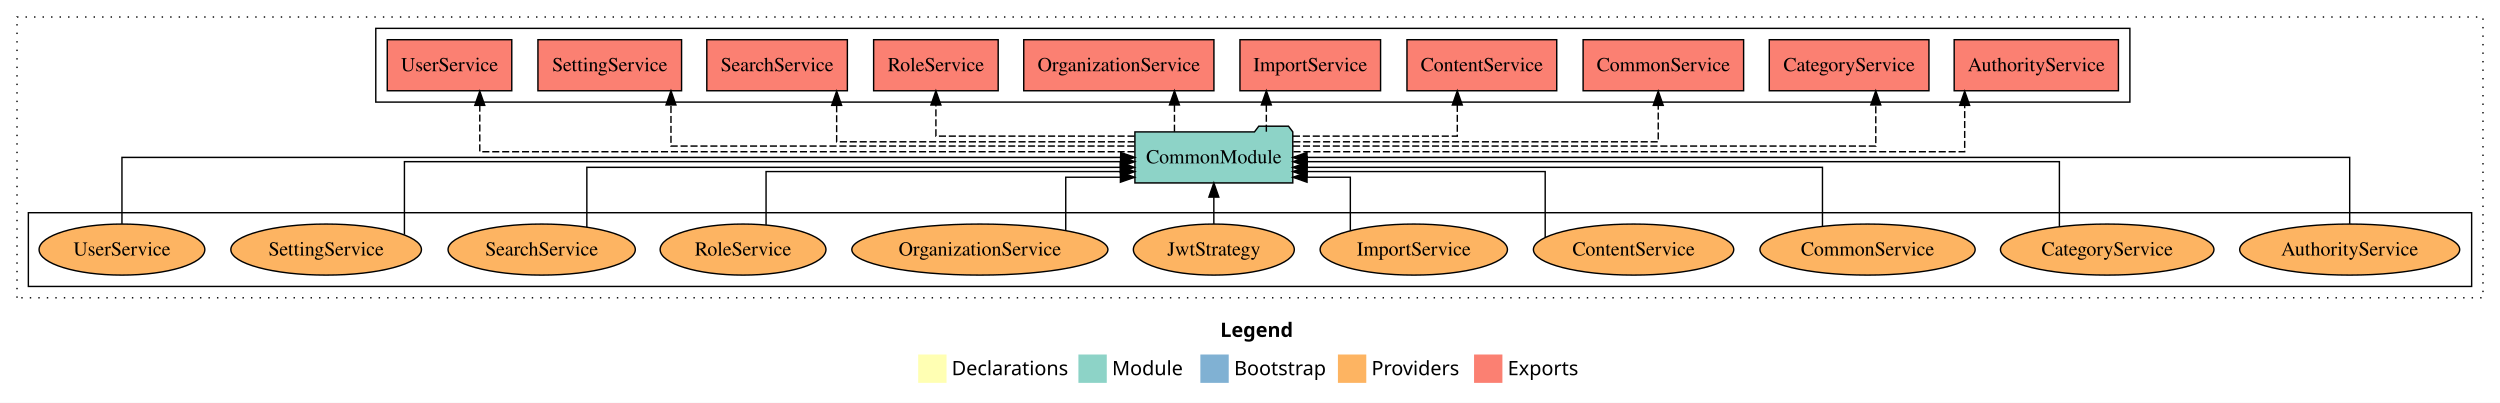
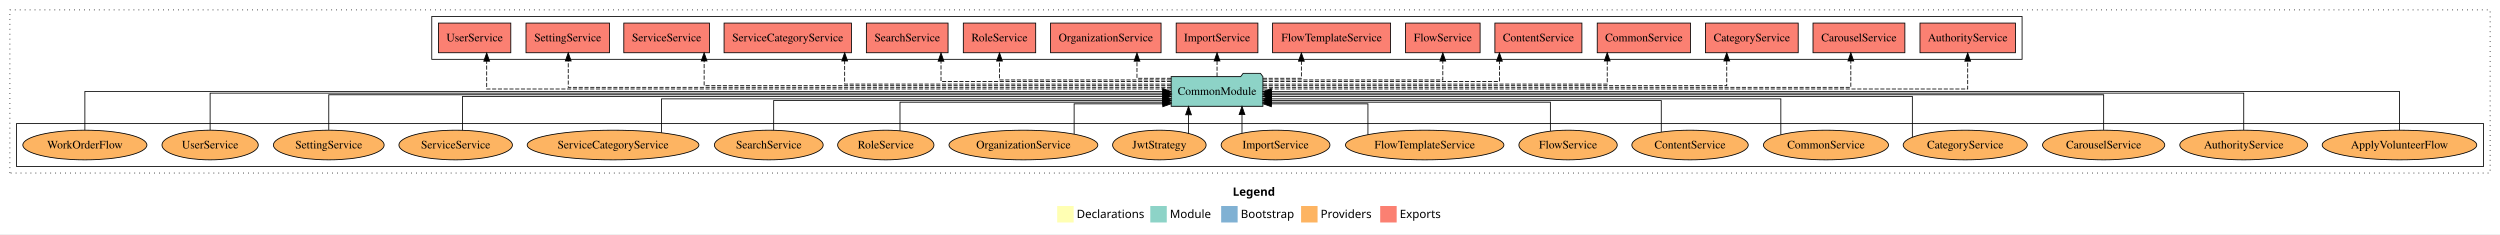
- <svg xmlns="http://www.w3.org/2000/svg" width="1763pt" height="284pt" viewBox="0.00 0.00 1763.00 284.00">
+ <svg xmlns="http://www.w3.org/2000/svg" width="3034pt" height="284pt" viewBox="0.00 0.00 3034.00 284.00">
  <g id="graph0" class="graph" transform="scale(1 1) rotate(0) translate(4 280)">
-     <polygon fill="#ffffff" stroke="transparent" points="-4,4 -4,-280 1759,-280 1759,4 -4,4" />
-     <text text-anchor="start" x="856.509" y="-42.4" font-family="sans-serif" font-weight="bold" font-size="14.00" fill="#000000">Legend</text>
-     <polygon fill="#ffffb3" stroke="transparent" points="643.5,-10 643.5,-30 663.5,-30 663.5,-10 643.5,-10" />
-     <text text-anchor="start" x="667.129" y="-15.4" font-family="sans-serif" font-size="14.00" fill="#000000">  Declarations</text>
-     <polygon fill="#8dd3c7" stroke="transparent" points="756.5,-10 756.5,-30 776.5,-30 776.5,-10 756.5,-10" />
-     <text text-anchor="start" x="780.225" y="-15.4" font-family="sans-serif" font-size="14.00" fill="#000000">  Module</text>
-     <polygon fill="#80b1d3" stroke="transparent" points="842.5,-10 842.5,-30 862.5,-30 862.5,-10 842.5,-10" />
-     <text text-anchor="start" x="866.281" y="-15.4" font-family="sans-serif" font-size="14.00" fill="#000000">  Bootstrap</text>
-     <polygon fill="#fdb462" stroke="transparent" points="939.5,-10 939.5,-30 959.5,-30 959.5,-10 939.5,-10" />
-     <text text-anchor="start" x="963.173" y="-15.4" font-family="sans-serif" font-size="14.00" fill="#000000">  Providers</text>
-     <polygon fill="#fb8072" stroke="transparent" points="1035.5,-10 1035.5,-30 1055.5,-30 1055.5,-10 1035.5,-10" />
-     <text text-anchor="start" x="1059.226" y="-15.4" font-family="sans-serif" font-size="14.00" fill="#000000">  Exports</text>
+     <polygon fill="#ffffff" stroke="transparent" points="-4,4 -4,-280 3030,-280 3030,4 -4,4" />
+     <text text-anchor="start" x="1492.009" y="-42.4" font-family="sans-serif" font-weight="bold" font-size="14.00" fill="#000000">Legend</text>
+     <polygon fill="#ffffb3" stroke="transparent" points="1279,-10 1279,-30 1299,-30 1299,-10 1279,-10" />
+     <text text-anchor="start" x="1302.629" y="-15.4" font-family="sans-serif" font-size="14.00" fill="#000000">  Declarations</text>
+     <polygon fill="#8dd3c7" stroke="transparent" points="1392,-10 1392,-30 1412,-30 1412,-10 1392,-10" />
+     <text text-anchor="start" x="1415.725" y="-15.4" font-family="sans-serif" font-size="14.00" fill="#000000">  Module</text>
+     <polygon fill="#80b1d3" stroke="transparent" points="1478,-10 1478,-30 1498,-30 1498,-10 1478,-10" />
+     <text text-anchor="start" x="1501.781" y="-15.4" font-family="sans-serif" font-size="14.00" fill="#000000">  Bootstrap</text>
+     <polygon fill="#fdb462" stroke="transparent" points="1575,-10 1575,-30 1595,-30 1595,-10 1575,-10" />
+     <text text-anchor="start" x="1598.673" y="-15.4" font-family="sans-serif" font-size="14.00" fill="#000000">  Providers</text>
+     <polygon fill="#fb8072" stroke="transparent" points="1671,-10 1671,-30 1691,-30 1691,-10 1671,-10" />
+     <text text-anchor="start" x="1694.726" y="-15.4" font-family="sans-serif" font-size="14.00" fill="#000000">  Exports</text>
    <g id="clust1" class="cluster">
-       <polygon fill="none" stroke="#000000" stroke-dasharray="1,5" points="8,-70 8,-268 1747,-268 1747,-70 8,-70" />
+       <polygon fill="none" stroke="#000000" stroke-dasharray="1,5" points="8,-70 8,-268 3018,-268 3018,-70 8,-70" />
    </g>
    <g id="clust4" class="cluster">
-       <polygon fill="none" stroke="#000000" points="261,-208 261,-260 1498,-260 1498,-208 261,-208" />
+       <polygon fill="none" stroke="#000000" points="520,-208 520,-260 2450,-260 2450,-208 520,-208" />
    </g>
    <g id="clust6" class="cluster">
-       <polygon fill="none" stroke="#000000" points="16,-78 16,-130 1739,-130 1739,-78 16,-78" />
+       <polygon fill="none" stroke="#000000" points="16,-78 16,-130 3010,-130 3010,-78 16,-78" />
    </g>
    <g id="node1" class="node">
-       <polygon fill="#fb8072" stroke="#000000" points="1489.917,-252 1374.083,-252 1374.083,-216 1489.917,-216 1489.917,-252" />
-       <text text-anchor="middle" x="1432" y="-229.8" font-family="Times,serif" font-size="14.00" fill="#000000">AuthorityService </text>
+       <polygon fill="#fb8072" stroke="#000000" points="2441.917,-252 2326.083,-252 2326.083,-216 2441.917,-216 2441.917,-252" />
+       <text text-anchor="middle" x="2384" y="-229.8" font-family="Times,serif" font-size="14.00" fill="#000000">AuthorityService </text>
    </g>
    <g id="node2" class="node">
-       <polygon fill="#fb8072" stroke="#000000" points="1356.295,-252 1243.705,-252 1243.705,-216 1356.295,-216 1356.295,-252" />
-       <text text-anchor="middle" x="1300" y="-229.8" font-family="Times,serif" font-size="14.00" fill="#000000">CategoryService </text>
+       <polygon fill="#fb8072" stroke="#000000" points="2307.74,-252 2196.26,-252 2196.26,-216 2307.74,-216 2307.74,-252" />
+       <text text-anchor="middle" x="2252" y="-229.8" font-family="Times,serif" font-size="14.00" fill="#000000">CarouselService </text>
    </g>
    <g id="node3" class="node">
-       <polygon fill="#fb8072" stroke="#000000" points="1225.596,-252 1112.404,-252 1112.404,-216 1225.596,-216 1225.596,-252" />
-       <text text-anchor="middle" x="1169" y="-229.8" font-family="Times,serif" font-size="14.00" fill="#000000">CommonService </text>
+       <polygon fill="#fb8072" stroke="#000000" points="2178.295,-252 2065.705,-252 2065.705,-216 2178.295,-216 2178.295,-252" />
+       <text text-anchor="middle" x="2122" y="-229.8" font-family="Times,serif" font-size="14.00" fill="#000000">CategoryService </text>
    </g>
    <g id="node4" class="node">
-       <polygon fill="#fb8072" stroke="#000000" points="1093.81,-252 988.19,-252 988.19,-216 1093.81,-216 1093.81,-252" />
-       <text text-anchor="middle" x="1041" y="-229.8" font-family="Times,serif" font-size="14.00" fill="#000000">ContentService </text>
+       <polygon fill="#fb8072" stroke="#000000" points="2047.596,-252 1934.404,-252 1934.404,-216 2047.596,-216 2047.596,-252" />
+       <text text-anchor="middle" x="1991" y="-229.8" font-family="Times,serif" font-size="14.00" fill="#000000">CommonService </text>
    </g>
    <g id="node5" class="node">
-       <polygon fill="#fb8072" stroke="#000000" points="969.581,-252 870.419,-252 870.419,-216 969.581,-216 969.581,-252" />
-       <text text-anchor="middle" x="920" y="-229.8" font-family="Times,serif" font-size="14.00" fill="#000000">ImportService </text>
+       <polygon fill="#fb8072" stroke="#000000" points="1915.81,-252 1810.19,-252 1810.19,-216 1915.81,-216 1915.81,-252" />
+       <text text-anchor="middle" x="1863" y="-229.8" font-family="Times,serif" font-size="14.00" fill="#000000">ContentService </text>
    </g>
    <g id="node6" class="node">
-       <polygon fill="#fb8072" stroke="#000000" points="852.061,-252 717.939,-252 717.939,-216 852.061,-216 852.061,-252" />
-       <text text-anchor="middle" x="785" y="-229.8" font-family="Times,serif" font-size="14.00" fill="#000000">OrganizationService </text>
+       <polygon fill="#fb8072" stroke="#000000" points="1792.258,-252 1701.742,-252 1701.742,-216 1792.258,-216 1792.258,-252" />
+       <text text-anchor="middle" x="1747" y="-229.8" font-family="Times,serif" font-size="14.00" fill="#000000">FlowService </text>
    </g>
    <g id="node7" class="node">
-       <polygon fill="#fb8072" stroke="#000000" points="699.919,-252 612.081,-252 612.081,-216 699.919,-216 699.919,-252" />
-       <text text-anchor="middle" x="656" y="-229.8" font-family="Times,serif" font-size="14.00" fill="#000000">RoleService </text>
+       <polygon fill="#fb8072" stroke="#000000" points="1683.626,-252 1540.374,-252 1540.374,-216 1683.626,-216 1683.626,-252" />
+       <text text-anchor="middle" x="1612" y="-229.8" font-family="Times,serif" font-size="14.00" fill="#000000">FlowTemplateService </text>
    </g>
    <g id="node8" class="node">
-       <polygon fill="#fb8072" stroke="#000000" points="593.566,-252 494.435,-252 494.435,-216 593.566,-216 593.566,-252" />
-       <text text-anchor="middle" x="544" y="-229.8" font-family="Times,serif" font-size="14.00" fill="#000000">SearchService </text>
+       <polygon fill="#fb8072" stroke="#000000" points="1522.581,-252 1423.419,-252 1423.419,-216 1522.581,-216 1522.581,-252" />
+       <text text-anchor="middle" x="1473" y="-229.8" font-family="Times,serif" font-size="14.00" fill="#000000">ImportService </text>
    </g>
    <g id="node9" class="node">
-       <polygon fill="#fb8072" stroke="#000000" points="476.647,-252 375.353,-252 375.353,-216 476.647,-216 476.647,-252" />
-       <text text-anchor="middle" x="426" y="-229.8" font-family="Times,serif" font-size="14.00" fill="#000000">SettingService </text>
+       <polygon fill="#fb8072" stroke="#000000" points="1405.061,-252 1270.939,-252 1270.939,-216 1405.061,-216 1405.061,-252" />
+       <text text-anchor="middle" x="1338" y="-229.8" font-family="Times,serif" font-size="14.00" fill="#000000">OrganizationService </text>
    </g>
    <g id="node10" class="node">
-       <polygon fill="#fb8072" stroke="#000000" points="356.904,-252 269.096,-252 269.096,-216 356.904,-216 356.904,-252" />
-       <text text-anchor="middle" x="313" y="-229.8" font-family="Times,serif" font-size="14.00" fill="#000000">UserService </text>
+       <polygon fill="#fb8072" stroke="#000000" points="1252.919,-252 1165.081,-252 1165.081,-216 1252.919,-216 1252.919,-252" />
+       <text text-anchor="middle" x="1209" y="-229.8" font-family="Times,serif" font-size="14.00" fill="#000000">RoleService </text>
    </g>
    <g id="node11" class="node">
-       <polygon fill="#8dd3c7" stroke="#000000" points="907.668,-187 904.668,-191 883.668,-191 880.668,-187 796.332,-187 796.332,-151 907.668,-151 907.668,-187" />
-       <text text-anchor="middle" x="852" y="-164.8" font-family="Times,serif" font-size="14.00" fill="#000000">CommonModule</text>
+       <polygon fill="#fb8072" stroke="#000000" points="1146.565,-252 1047.435,-252 1047.435,-216 1146.565,-216 1146.565,-252" />
+       <text text-anchor="middle" x="1097" y="-229.8" font-family="Times,serif" font-size="14.00" fill="#000000">SearchService </text>
+     </g>
+     <g id="node12" class="node">
+       <polygon fill="#fb8072" stroke="#000000" points="1029.272,-252 874.728,-252 874.728,-216 1029.272,-216 1029.272,-252" />
+       <text text-anchor="middle" x="952" y="-229.8" font-family="Times,serif" font-size="14.00" fill="#000000">ServiceCategoryService </text>
+     </g>
+     <g id="node13" class="node">
+       <polygon fill="#fb8072" stroke="#000000" points="856.956,-252 753.044,-252 753.044,-216 856.956,-216 856.956,-252" />
+       <text text-anchor="middle" x="805" y="-229.8" font-family="Times,serif" font-size="14.00" fill="#000000">ServiceService </text>
+     </g>
+     <g id="node14" class="node">
+       <polygon fill="#fb8072" stroke="#000000" points="735.647,-252 634.353,-252 634.353,-216 735.647,-216 735.647,-252" />
+       <text text-anchor="middle" x="685" y="-229.8" font-family="Times,serif" font-size="14.00" fill="#000000">SettingService </text>
+     </g>
+     <g id="node15" class="node">
+       <polygon fill="#fb8072" stroke="#000000" points="615.904,-252 528.096,-252 528.096,-216 615.904,-216 615.904,-252" />
+       <text text-anchor="middle" x="572" y="-229.8" font-family="Times,serif" font-size="14.00" fill="#000000">UserService </text>
+     </g>
+     <g id="node16" class="node">
+       <polygon fill="#8dd3c7" stroke="#000000" points="1528.668,-187 1525.668,-191 1504.668,-191 1501.668,-187 1417.332,-187 1417.332,-151 1528.668,-151 1528.668,-187" />
+       <text text-anchor="middle" x="1473" y="-164.8" font-family="Times,serif" font-size="14.00" fill="#000000">CommonModule</text>
    </g>
    <g id="edge1" class="edge">
-       <path fill="none" stroke="#000000" stroke-dasharray="5,2" d="M908.164,-173C1044.435,-173 1381.492,-173 1381.492,-173 1381.492,-173 1381.492,-205.698 1381.492,-205.698" />
-       <polygon fill="#000000" stroke="#000000" points="1377.992,-205.698 1381.492,-215.698 1384.992,-205.698 1377.992,-205.698" />
+       <path fill="none" stroke="#000000" stroke-dasharray="5,2" d="M1528.957,-172C1727.163,-172 2384,-172 2384,-172 2384,-172 2384,-205.733 2384,-205.733" />
+       <polygon fill="#000000" stroke="#000000" points="2380.5,-205.733 2384,-215.733 2387.5,-205.733 2380.5,-205.733" />
    </g>
    <g id="edge2" class="edge">
-       <path fill="none" stroke="#000000" stroke-dasharray="5,2" d="M907.843,-177C1031.747,-177 1318.799,-177 1318.799,-177 1318.799,-177 1318.799,-205.965 1318.799,-205.965" />
-       <polygon fill="#000000" stroke="#000000" points="1315.299,-205.965 1318.799,-215.965 1322.299,-205.965 1315.299,-205.965" />
+       <path fill="none" stroke="#000000" stroke-dasharray="5,2" d="M1528.936,-174C1705.933,-174 2242.161,-174 2242.161,-174 2242.161,-174 2242.161,-205.998 2242.161,-205.998" />
+       <polygon fill="#000000" stroke="#000000" points="2238.661,-205.998 2242.161,-215.998 2245.661,-205.998 2238.661,-205.998" />
    </g>
    <g id="edge3" class="edge">
-       <path fill="none" stroke="#000000" stroke-dasharray="5,2" d="M908.027,-180C998.168,-180 1165.387,-180 1165.387,-180 1165.387,-180 1165.387,-205.718 1165.387,-205.718" />
-       <polygon fill="#000000" stroke="#000000" points="1161.887,-205.718 1165.387,-215.718 1168.887,-205.718 1161.887,-205.718" />
+       <path fill="none" stroke="#000000" stroke-dasharray="5,2" d="M1528.713,-176C1680.765,-176 2091.587,-176 2091.587,-176 2091.587,-176 2091.587,-205.966 2091.587,-205.966" />
+       <polygon fill="#000000" stroke="#000000" points="2088.087,-205.966 2091.587,-215.966 2095.087,-205.966 2088.087,-205.966" />
    </g>
    <g id="edge4" class="edge">
-       <path fill="none" stroke="#000000" stroke-dasharray="5,2" d="M907.741,-184C957.872,-184 1023.685,-184 1023.685,-184 1023.685,-184 1023.685,-205.949 1023.685,-205.949" />
-       <polygon fill="#000000" stroke="#000000" points="1020.185,-205.949 1023.685,-215.949 1027.185,-205.949 1020.185,-205.949" />
+       <path fill="none" stroke="#000000" stroke-dasharray="5,2" d="M1528.711,-178C1653.883,-178 1946.523,-178 1946.523,-178 1946.523,-178 1946.523,-205.973 1946.523,-205.973" />
+       <polygon fill="#000000" stroke="#000000" points="1943.023,-205.973 1946.523,-215.973 1950.023,-205.973 1943.023,-205.973" />
    </g>
    <g id="edge5" class="edge">
-       <path fill="none" stroke="#000000" stroke-dasharray="5,2" d="M889.022,-187.106C889.022,-187.106 889.022,-205.991 889.022,-205.991" />
-       <polygon fill="#000000" stroke="#000000" points="885.522,-205.991 889.022,-215.991 892.522,-205.991 885.522,-205.991" />
+       <path fill="none" stroke="#000000" stroke-dasharray="5,2" d="M1528.824,-181C1625.933,-181 1815.703,-181 1815.703,-181 1815.703,-181 1815.703,-205.76 1815.703,-205.76" />
+       <polygon fill="#000000" stroke="#000000" points="1812.203,-205.76 1815.703,-215.76 1819.203,-205.76 1812.203,-205.76" />
    </g>
    <g id="edge6" class="edge">
-       <path fill="none" stroke="#000000" stroke-dasharray="5,2" d="M824.223,-187.106C824.223,-187.106 824.223,-205.991 824.223,-205.991" />
-       <polygon fill="#000000" stroke="#000000" points="820.723,-205.991 824.223,-215.991 827.723,-205.991 820.723,-205.991" />
+       <path fill="none" stroke="#000000" stroke-dasharray="5,2" d="M1528.778,-183C1608.892,-183 1747,-183 1747,-183 1747,-183 1747,-205.876 1747,-205.876" />
+       <polygon fill="#000000" stroke="#000000" points="1743.5,-205.876 1747,-215.876 1750.5,-205.876 1743.5,-205.876" />
    </g>
    <g id="edge7" class="edge">
-       <path fill="none" stroke="#000000" stroke-dasharray="5,2" d="M796.097,-184C738.164,-184 656,-184 656,-184 656,-184 656,-205.949 656,-205.949" />
-       <polygon fill="#000000" stroke="#000000" points="652.5,-205.949 656,-215.949 659.5,-205.949 652.5,-205.949" />
+       <path fill="none" stroke="#000000" stroke-dasharray="5,2" d="M1528.671,-185C1552.678,-185 1575.356,-185 1575.356,-185 1575.356,-185 1575.356,-205.754 1575.356,-205.754" />
+       <polygon fill="#000000" stroke="#000000" points="1571.856,-205.754 1575.356,-215.754 1578.856,-205.754 1571.856,-205.754" />
    </g>
    <g id="edge8" class="edge">
-       <path fill="none" stroke="#000000" stroke-dasharray="5,2" d="M796.239,-180C718.241,-180 586.007,-180 586.007,-180 586.007,-180 586.007,-205.718 586.007,-205.718" />
-       <polygon fill="#000000" stroke="#000000" points="582.507,-205.718 586.007,-215.718 589.507,-205.718 582.507,-205.718" />
+       <path fill="none" stroke="#000000" stroke-dasharray="5,2" d="M1473,-187.106C1473,-187.106 1473,-205.991 1473,-205.991" />
+       <polygon fill="#000000" stroke="#000000" points="1469.5,-205.991 1473,-215.991 1476.5,-205.991 1469.5,-205.991" />
    </g>
    <g id="edge9" class="edge">
-       <path fill="none" stroke="#000000" stroke-dasharray="5,2" d="M795.923,-177C689.589,-177 469.171,-177 469.171,-177 469.171,-177 469.171,-205.965 469.171,-205.965" />
-       <polygon fill="#000000" stroke="#000000" points="465.671,-205.965 469.171,-215.965 472.671,-205.965 465.671,-205.965" />
+       <path fill="none" stroke="#000000" stroke-dasharray="5,2" d="M1417.319,-185C1395.607,-185 1375.826,-185 1375.826,-185 1375.826,-185 1375.826,-205.754 1375.826,-205.754" />
+       <polygon fill="#000000" stroke="#000000" points="1372.326,-205.754 1375.826,-215.754 1379.326,-205.754 1372.326,-205.754" />
    </g>
    <g id="edge10" class="edge">
-       <path fill="none" stroke="#000000" stroke-dasharray="5,2" d="M796.11,-173C662.255,-173 334.344,-173 334.344,-173 334.344,-173 334.344,-205.698 334.344,-205.698" />
-       <polygon fill="#000000" stroke="#000000" points="330.844,-205.698 334.344,-215.698 337.844,-205.698 330.844,-205.698" />
-     </g>
-     <g id="node12" class="node">
-       <ellipse fill="#fdb462" stroke="#000000" cx="1653" cy="-104" rx="77.586" ry="18" />
-       <text text-anchor="middle" x="1653" y="-99.8" font-family="Times,serif" font-size="14.00" fill="#000000">AuthorityService</text>
+       <path fill="none" stroke="#000000" stroke-dasharray="5,2" d="M1417.012,-183C1339.518,-183 1209,-183 1209,-183 1209,-183 1209,-205.876 1209,-205.876" />
+       <polygon fill="#000000" stroke="#000000" points="1205.5,-205.876 1209,-215.876 1212.5,-205.876 1205.5,-205.876" />
    </g>
    <g id="edge11" class="edge">
-       <path fill="none" stroke="#000000" d="M1653,-122.106C1653,-141.339 1653,-169 1653,-169 1653,-169 917.689,-169 917.689,-169" />
-       <polygon fill="#000000" stroke="#000000" points="917.689,-165.5 907.689,-169 917.689,-172.5 917.689,-165.5" />
-     </g>
-     <g id="node13" class="node">
-       <ellipse fill="#fdb462" stroke="#000000" cx="1482" cy="-104" rx="75.279" ry="18" />
-       <text text-anchor="middle" x="1482" y="-99.8" font-family="Times,serif" font-size="14.00" fill="#000000">CategoryService</text>
+       <path fill="none" stroke="#000000" stroke-dasharray="5,2" d="M1417.307,-181C1322.05,-181 1138.007,-181 1138.007,-181 1138.007,-181 1138.007,-205.76 1138.007,-205.76" />
+       <polygon fill="#000000" stroke="#000000" points="1134.507,-205.76 1138.007,-215.76 1141.507,-205.76 1134.507,-205.76" />
    </g>
    <g id="edge12" class="edge">
-       <path fill="none" stroke="#000000" d="M1448.284,-120.29C1448.284,-138.659 1448.284,-166 1448.284,-166 1448.284,-166 917.829,-166 917.829,-166" />
-       <polygon fill="#000000" stroke="#000000" points="917.829,-162.5 907.829,-166 917.829,-169.5 917.829,-162.5" />
-     </g>
-     <g id="node14" class="node">
-       <ellipse fill="#fdb462" stroke="#000000" cx="1313" cy="-104" rx="75.884" ry="18" />
-       <text text-anchor="middle" x="1313" y="-99.8" font-family="Times,serif" font-size="14.00" fill="#000000">CommonService</text>
+       <path fill="none" stroke="#000000" stroke-dasharray="5,2" d="M1417.132,-178C1296.22,-178 1021.078,-178 1021.078,-178 1021.078,-178 1021.078,-205.973 1021.078,-205.973" />
+       <polygon fill="#000000" stroke="#000000" points="1017.578,-205.973 1021.078,-215.973 1024.578,-205.973 1017.578,-205.973" />
    </g>
    <g id="edge13" class="edge">
-       <path fill="none" stroke="#000000" d="M1281.201,-120.465C1281.201,-137.613 1281.201,-162 1281.201,-162 1281.201,-162 917.67,-162 917.67,-162" />
-       <polygon fill="#000000" stroke="#000000" points="917.67,-158.5 907.67,-162 917.67,-165.5 917.67,-158.5" />
-     </g>
-     <g id="node15" class="node">
-       <ellipse fill="#fdb462" stroke="#000000" cx="1148" cy="-104" rx="70.643" ry="18" />
-       <text text-anchor="middle" x="1148" y="-99.8" font-family="Times,serif" font-size="14.00" fill="#000000">ContentService</text>
+       <path fill="none" stroke="#000000" stroke-dasharray="5,2" d="M1417.213,-176C1264.428,-176 850.536,-176 850.536,-176 850.536,-176 850.536,-205.966 850.536,-205.966" />
+       <polygon fill="#000000" stroke="#000000" points="847.036,-205.966 850.536,-215.966 854.036,-205.966 847.036,-205.966" />
    </g>
    <g id="edge14" class="edge">
-       <path fill="none" stroke="#000000" d="M1085.667,-112.594C1085.667,-128.062 1085.667,-159 1085.667,-159 1085.667,-159 917.672,-159 917.672,-159" />
-       <polygon fill="#000000" stroke="#000000" points="917.672,-155.5 907.672,-159 917.672,-162.5 917.672,-155.5" />
-     </g>
-     <g id="node16" class="node">
-       <ellipse fill="#fdb462" stroke="#000000" cx="993" cy="-104" rx="66.049" ry="18" />
-       <text text-anchor="middle" x="993" y="-99.8" font-family="Times,serif" font-size="14.00" fill="#000000">ImportService</text>
+       <path fill="none" stroke="#000000" stroke-dasharray="5,2" d="M1417.319,-174C1237.763,-174 685.614,-174 685.614,-174 685.614,-174 685.614,-205.998 685.614,-205.998" />
+       <polygon fill="#000000" stroke="#000000" points="682.114,-205.998 685.614,-215.998 689.114,-205.998 682.114,-205.998" />
    </g>
    <g id="edge15" class="edge">
-       <path fill="none" stroke="#000000" d="M948.258,-117.4C948.258,-132.51 948.258,-155 948.258,-155 948.258,-155 917.715,-155 917.715,-155" />
-       <polygon fill="#000000" stroke="#000000" points="917.715,-151.5 907.715,-155 917.715,-158.5 917.715,-151.5" />
+       <path fill="none" stroke="#000000" stroke-dasharray="5,2" d="M1417.219,-172C1222.778,-172 586.651,-172 586.651,-172 586.651,-172 586.651,-205.733 586.651,-205.733" />
+       <polygon fill="#000000" stroke="#000000" points="583.151,-205.733 586.651,-215.733 590.151,-205.733 583.151,-205.733" />
    </g>
    <g id="node17" class="node">
-       <ellipse fill="#fdb462" stroke="#000000" cx="852" cy="-104" rx="56.756" ry="18" />
-       <text text-anchor="middle" x="852" y="-99.8" font-family="Times,serif" font-size="14.00" fill="#000000">JwtStrategy</text>
+       <ellipse fill="#fdb462" stroke="#000000" cx="2908" cy="-104" rx="93.782" ry="18" />
+       <text text-anchor="middle" x="2908" y="-99.8" font-family="Times,serif" font-size="14.00" fill="#000000">ApplyVolunteerFlow</text>
    </g>
    <g id="edge16" class="edge">
-       <path fill="none" stroke="#000000" d="M852,-122.106C852,-122.106 852,-140.991 852,-140.991" />
-       <polygon fill="#000000" stroke="#000000" points="848.5,-140.991 852,-150.991 855.5,-140.991 848.5,-140.991" />
+       <path fill="none" stroke="#000000" d="M2908,-122.106C2908,-141.339 2908,-169 2908,-169 2908,-169 1538.813,-169 1538.813,-169" />
+       <polygon fill="#000000" stroke="#000000" points="1538.813,-165.5 1528.813,-169 1538.813,-172.5 1538.813,-165.5" />
    </g>
    <g id="node18" class="node">
-       <ellipse fill="#fdb462" stroke="#000000" cx="687" cy="-104" rx="90.306" ry="18" />
-       <text text-anchor="middle" x="687" y="-99.8" font-family="Times,serif" font-size="14.00" fill="#000000">OrganizationService</text>
+       <ellipse fill="#fdb462" stroke="#000000" cx="2719" cy="-104" rx="77.586" ry="18" />
+       <text text-anchor="middle" x="2719" y="-99.8" font-family="Times,serif" font-size="14.00" fill="#000000">AuthorityService</text>
    </g>
    <g id="edge17" class="edge">
-       <path fill="none" stroke="#000000" d="M747.561,-117.4C747.561,-132.51 747.561,-155 747.561,-155 747.561,-155 786.112,-155 786.112,-155" />
-       <polygon fill="#000000" stroke="#000000" points="786.112,-158.5 796.112,-155 786.112,-151.5 786.112,-158.5" />
+       <path fill="none" stroke="#000000" d="M2719,-122.222C2719,-140.828 2719,-167 2719,-167 2719,-167 1538.959,-167 1538.959,-167" />
+       <polygon fill="#000000" stroke="#000000" points="1538.959,-163.5 1528.959,-167 1538.959,-170.5 1538.959,-163.5" />
    </g>
    <g id="node19" class="node">
-       <ellipse fill="#fdb462" stroke="#000000" cx="520" cy="-104" rx="58.463" ry="18" />
-       <text text-anchor="middle" x="520" y="-99.8" font-family="Times,serif" font-size="14.00" fill="#000000">RoleService</text>
+       <ellipse fill="#fdb462" stroke="#000000" cx="2549" cy="-104" rx="74.133" ry="18" />
+       <text text-anchor="middle" x="2549" y="-99.8" font-family="Times,serif" font-size="14.00" fill="#000000">CarouselService</text>
    </g>
    <g id="edge18" class="edge">
-       <path fill="none" stroke="#000000" d="M536.224,-121.402C536.224,-137.516 536.224,-159 536.224,-159 536.224,-159 786.273,-159 786.273,-159" />
-       <polygon fill="#000000" stroke="#000000" points="786.273,-162.5 796.273,-159 786.273,-155.5 786.273,-162.5" />
+       <path fill="none" stroke="#000000" d="M2549,-122.302C2549,-140.27 2549,-165 2549,-165 2549,-165 1538.959,-165 1538.959,-165" />
+       <polygon fill="#000000" stroke="#000000" points="1538.959,-161.5 1528.959,-165 1538.959,-168.5 1538.959,-161.5" />
    </g>
    <g id="node20" class="node">
-       <ellipse fill="#fdb462" stroke="#000000" cx="378" cy="-104" rx="66.028" ry="18" />
-       <text text-anchor="middle" x="378" y="-99.8" font-family="Times,serif" font-size="14.00" fill="#000000">SearchService</text>
+       <ellipse fill="#fdb462" stroke="#000000" cx="2381" cy="-104" rx="75.279" ry="18" />
+       <text text-anchor="middle" x="2381" y="-99.8" font-family="Times,serif" font-size="14.00" fill="#000000">CategoryService</text>
    </g>
    <g id="edge19" class="edge">
-       <path fill="none" stroke="#000000" d="M409.845,-119.849C409.845,-137.022 409.845,-162 409.845,-162 409.845,-162 786.001,-162 786.001,-162" />
-       <polygon fill="#000000" stroke="#000000" points="786.001,-165.5 796.001,-162 786.001,-158.5 786.001,-165.5" />
+       <path fill="none" stroke="#000000" d="M2316.831,-113.479C2316.831,-130.157 2316.831,-163 2316.831,-163 2316.831,-163 1538.692,-163 1538.692,-163" />
+       <polygon fill="#000000" stroke="#000000" points="1538.693,-159.5 1528.692,-163 1538.692,-166.5 1538.693,-159.5" />
    </g>
    <g id="node21" class="node">
-       <ellipse fill="#fdb462" stroke="#000000" cx="226" cy="-104" rx="67.21" ry="18" />
-       <text text-anchor="middle" x="226" y="-99.8" font-family="Times,serif" font-size="14.00" fill="#000000">SettingService</text>
+       <ellipse fill="#fdb462" stroke="#000000" cx="2212" cy="-104" rx="75.884" ry="18" />
+       <text text-anchor="middle" x="2212" y="-99.8" font-family="Times,serif" font-size="14.00" fill="#000000">CommonService</text>
    </g>
    <g id="edge20" class="edge">
-       <path fill="none" stroke="#000000" d="M281.201,-114.517C281.201,-132.206 281.201,-166 281.201,-166 281.201,-166 786.23,-166 786.23,-166" />
-       <polygon fill="#000000" stroke="#000000" points="786.23,-169.5 796.23,-166 786.23,-162.5 786.23,-169.5" />
+       <path fill="none" stroke="#000000" d="M2157.228,-116.707C2157.228,-133.23 2157.228,-160 2157.228,-160 2157.228,-160 1538.703,-160 1538.703,-160" />
+       <polygon fill="#000000" stroke="#000000" points="1538.703,-156.5 1528.703,-160 1538.703,-163.5 1538.703,-156.5" />
    </g>
    <g id="node22" class="node">
-       <ellipse fill="#fdb462" stroke="#000000" cx="82" cy="-104" rx="58.441" ry="18" />
-       <text text-anchor="middle" x="82" y="-99.8" font-family="Times,serif" font-size="14.00" fill="#000000">UserService</text>
+       <ellipse fill="#fdb462" stroke="#000000" cx="2047" cy="-104" rx="70.643" ry="18" />
+       <text text-anchor="middle" x="2047" y="-99.8" font-family="Times,serif" font-size="14.00" fill="#000000">ContentService</text>
    </g>
    <g id="edge21" class="edge">
-       <path fill="none" stroke="#000000" d="M82,-122.106C82,-141.339 82,-169 82,-169 82,-169 786.314,-169 786.314,-169" />
-       <polygon fill="#000000" stroke="#000000" points="786.314,-172.5 796.314,-169 786.314,-165.5 786.314,-172.5" />
+       <path fill="none" stroke="#000000" d="M2012.113,-119.91C2012.113,-135.838 2012.113,-158 2012.113,-158 2012.113,-158 1538.916,-158 1538.916,-158" />
+       <polygon fill="#000000" stroke="#000000" points="1538.916,-154.5 1528.916,-158 1538.916,-161.5 1538.916,-154.5" />
+     </g>
+     <g id="node23" class="node">
+       <ellipse fill="#fdb462" stroke="#000000" cx="1899" cy="-104" rx="59.688" ry="18" />
+       <text text-anchor="middle" x="1899" y="-99.8" font-family="Times,serif" font-size="14.00" fill="#000000">FlowService</text>
+     </g>
+     <g id="edge22" class="edge">
+       <path fill="none" stroke="#000000" d="M1877.531,-121.027C1877.531,-136.192 1877.531,-156 1877.531,-156 1877.531,-156 1538.823,-156 1538.823,-156" />
+       <polygon fill="#000000" stroke="#000000" points="1538.824,-152.5 1528.823,-156 1538.823,-159.5 1538.824,-152.5" />
+     </g>
+     <g id="node24" class="node">
+       <ellipse fill="#fdb462" stroke="#000000" cx="1725" cy="-104" rx="96.123" ry="18" />
+       <text text-anchor="middle" x="1725" y="-99.8" font-family="Times,serif" font-size="14.00" fill="#000000">FlowTemplateService</text>
+     </g>
+     <g id="edge23" class="edge">
+       <path fill="none" stroke="#000000" d="M1656.126,-116.617C1656.126,-131.429 1656.126,-154 1656.126,-154 1656.126,-154 1538.939,-154 1538.939,-154" />
+       <polygon fill="#000000" stroke="#000000" points="1538.939,-150.5 1528.939,-154 1538.939,-157.5 1538.939,-150.5" />
+     </g>
+     <g id="node25" class="node">
+       <ellipse fill="#fdb462" stroke="#000000" cx="1544" cy="-104" rx="66.049" ry="18" />
+       <text text-anchor="middle" x="1544" y="-99.8" font-family="Times,serif" font-size="14.00" fill="#000000">ImportService</text>
+     </g>
+     <g id="edge24" class="edge">
+       <path fill="none" stroke="#000000" d="M1503.28,-118.426C1503.28,-118.426 1503.28,-140.894 1503.28,-140.894" />
+       <polygon fill="#000000" stroke="#000000" points="1499.78,-140.894 1503.28,-150.894 1506.78,-140.894 1499.78,-140.894" />
+     </g>
+     <g id="node26" class="node">
+       <ellipse fill="#fdb462" stroke="#000000" cx="1403" cy="-104" rx="56.756" ry="18" />
+       <text text-anchor="middle" x="1403" y="-99.8" font-family="Times,serif" font-size="14.00" fill="#000000">JwtStrategy</text>
+     </g>
+     <g id="edge25" class="edge">
+       <path fill="none" stroke="#000000" d="M1438.397,-118.104C1438.397,-118.104 1438.397,-140.721 1438.397,-140.721" />
+       <polygon fill="#000000" stroke="#000000" points="1434.897,-140.721 1438.397,-150.721 1441.897,-140.721 1434.897,-140.721" />
+     </g>
+     <g id="node27" class="node">
+       <ellipse fill="#fdb462" stroke="#000000" cx="1238" cy="-104" rx="90.306" ry="18" />
+       <text text-anchor="middle" x="1238" y="-99.8" font-family="Times,serif" font-size="14.00" fill="#000000">OrganizationService</text>
+     </g>
+     <g id="edge26" class="edge">
+       <path fill="none" stroke="#000000" d="M1299.561,-117.399C1299.561,-132.21 1299.561,-154 1299.561,-154 1299.561,-154 1407.168,-154 1407.168,-154" />
+       <polygon fill="#000000" stroke="#000000" points="1407.168,-157.5 1417.168,-154 1407.168,-150.5 1407.168,-157.5" />
+     </g>
+     <g id="node28" class="node">
+       <ellipse fill="#fdb462" stroke="#000000" cx="1071" cy="-104" rx="58.463" ry="18" />
+       <text text-anchor="middle" x="1071" y="-99.8" font-family="Times,serif" font-size="14.00" fill="#000000">RoleService</text>
+     </g>
+     <g id="edge27" class="edge">
+       <path fill="none" stroke="#000000" d="M1088.224,-121.315C1088.224,-136.442 1088.224,-156 1088.224,-156 1088.224,-156 1407.05,-156 1407.05,-156" />
+       <polygon fill="#000000" stroke="#000000" points="1407.05,-159.5 1417.05,-156 1407.05,-152.5 1407.05,-159.5" />
+     </g>
+     <g id="node29" class="node">
+       <ellipse fill="#fdb462" stroke="#000000" cx="929" cy="-104" rx="66.028" ry="18" />
+       <text text-anchor="middle" x="929" y="-99.8" font-family="Times,serif" font-size="14.00" fill="#000000">SearchService</text>
+     </g>
+     <g id="edge28" class="edge">
+       <path fill="none" stroke="#000000" d="M934.939,-121.981C934.939,-137.69 934.939,-158 934.939,-158 934.939,-158 1407.193,-158 1407.193,-158" />
+       <polygon fill="#000000" stroke="#000000" points="1407.193,-161.5 1417.193,-158 1407.193,-154.5 1407.193,-161.5" />
+     </g>
+     <g id="node30" class="node">
+       <ellipse fill="#fdb462" stroke="#000000" cx="740" cy="-104" rx="104.19" ry="18" />
+       <text text-anchor="middle" x="740" y="-99.8" font-family="Times,serif" font-size="14.00" fill="#000000">ServiceCategoryService</text>
+     </g>
+     <g id="edge29" class="edge">
+       <path fill="none" stroke="#000000" d="M798.809,-119.007C798.809,-135.595 798.809,-160 798.809,-160 798.809,-160 1407.255,-160 1407.255,-160" />
+       <polygon fill="#000000" stroke="#000000" points="1407.255,-163.5 1417.255,-160 1407.255,-156.5 1407.255,-163.5" />
+     </g>
+     <g id="node31" class="node">
+       <ellipse fill="#fdb462" stroke="#000000" cx="549" cy="-104" rx="68.895" ry="18" />
+       <text text-anchor="middle" x="549" y="-99.8" font-family="Times,serif" font-size="14.00" fill="#000000">ServiceService</text>
+     </g>
+     <g id="edge30" class="edge">
+       <path fill="none" stroke="#000000" d="M557.349,-122.022C557.349,-139.373 557.349,-163 557.349,-163 557.349,-163 1407.1,-163 1407.1,-163" />
+       <polygon fill="#000000" stroke="#000000" points="1407.1,-166.5 1417.1,-163 1407.1,-159.5 1407.1,-166.5" />
+     </g>
+     <g id="node32" class="node">
+       <ellipse fill="#fdb462" stroke="#000000" cx="395" cy="-104" rx="67.21" ry="18" />
+       <text text-anchor="middle" x="395" y="-99.8" font-family="Times,serif" font-size="14.00" fill="#000000">SettingService</text>
+     </g>
+     <g id="edge31" class="edge">
+       <path fill="none" stroke="#000000" d="M395,-122.302C395,-140.27 395,-165 395,-165 395,-165 1407.312,-165 1407.312,-165" />
+       <polygon fill="#000000" stroke="#000000" points="1407.312,-168.5 1417.312,-165 1407.312,-161.5 1407.312,-168.5" />
+     </g>
+     <g id="node33" class="node">
+       <ellipse fill="#fdb462" stroke="#000000" cx="251" cy="-104" rx="58.441" ry="18" />
+       <text text-anchor="middle" x="251" y="-99.8" font-family="Times,serif" font-size="14.00" fill="#000000">UserService</text>
+     </g>
+     <g id="edge32" class="edge">
+       <path fill="none" stroke="#000000" d="M251,-122.222C251,-140.828 251,-167 251,-167 251,-167 1407.318,-167 1407.318,-167" />
+       <polygon fill="#000000" stroke="#000000" points="1407.318,-170.5 1417.318,-167 1407.318,-163.5 1407.318,-170.5" />
+     </g>
+     <g id="node34" class="node">
+       <ellipse fill="#fdb462" stroke="#000000" cx="99" cy="-104" rx="75.283" ry="18" />
+       <text text-anchor="middle" x="99" y="-99.8" font-family="Times,serif" font-size="14.00" fill="#000000">WorkOrderFlow</text>
+     </g>
+     <g id="edge33" class="edge">
+       <path fill="none" stroke="#000000" d="M99,-122.106C99,-141.339 99,-169 99,-169 99,-169 1407.007,-169 1407.007,-169" />
+       <polygon fill="#000000" stroke="#000000" points="1407.007,-172.5 1417.007,-169 1407.007,-165.5 1407.007,-172.5" />
    </g>
  </g>
</svg>
